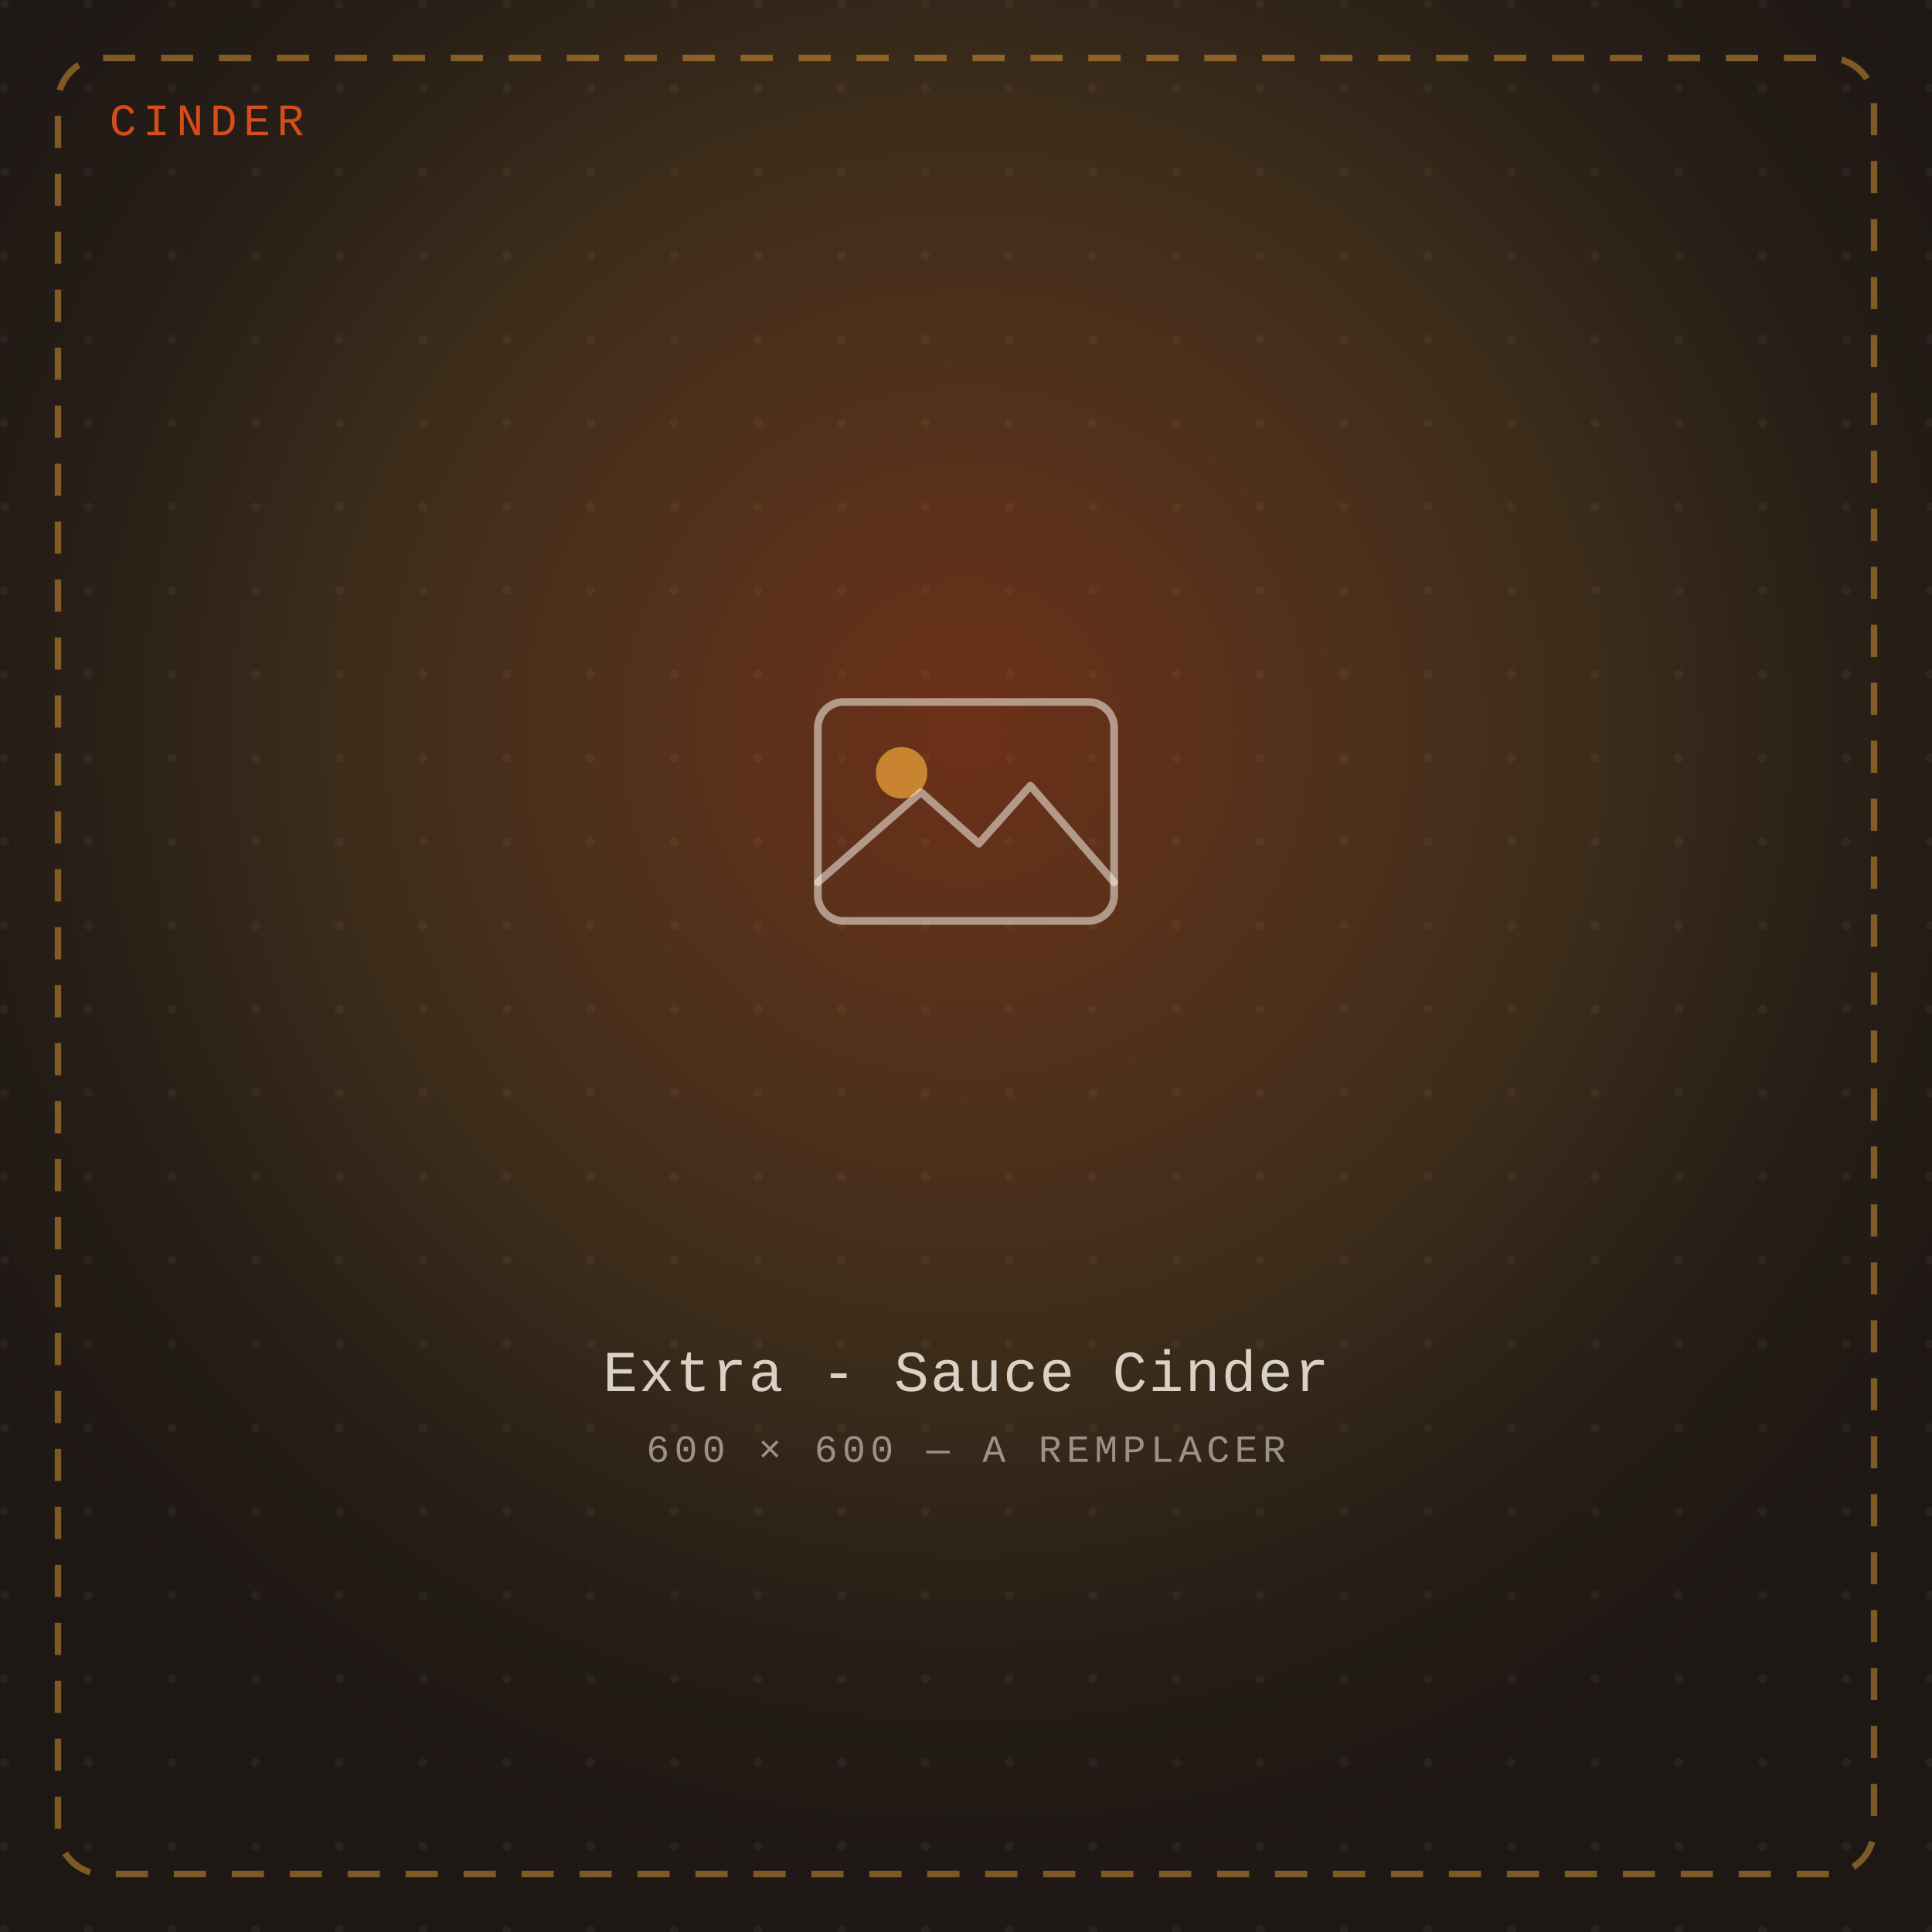
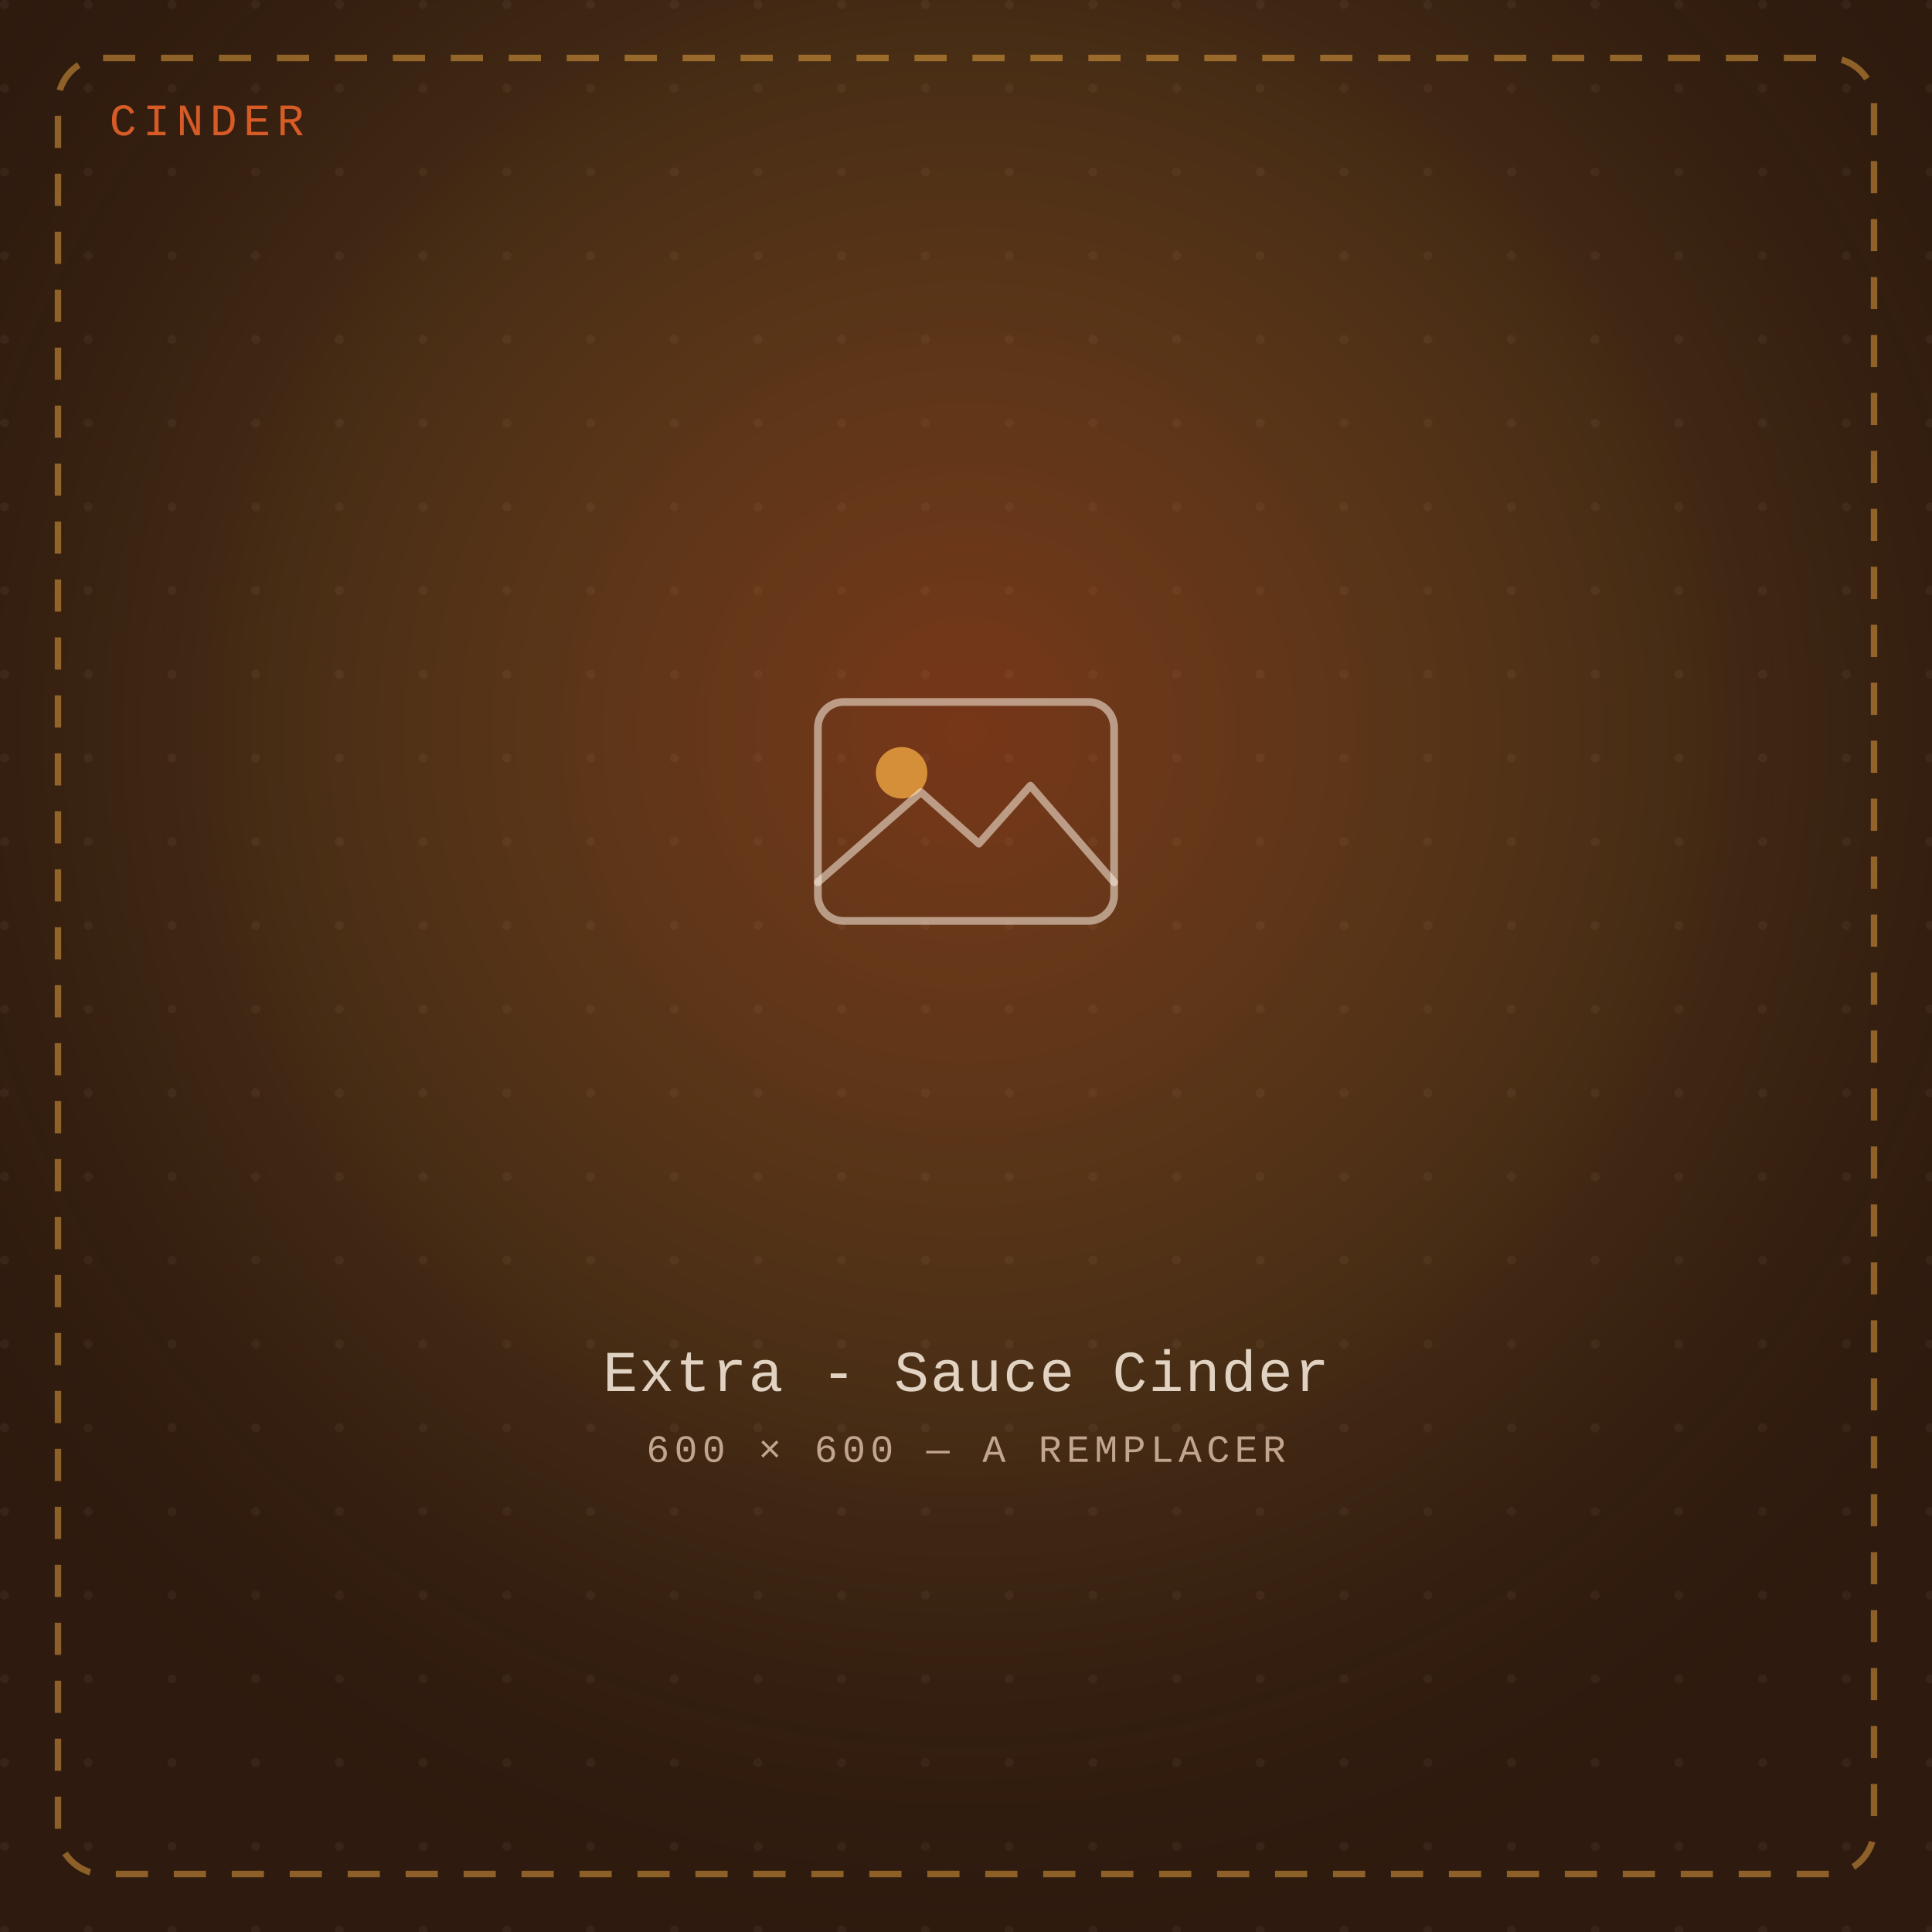
<svg xmlns="http://www.w3.org/2000/svg" width="600" height="600" viewBox="0 0 600 600" role="img" aria-label="Placeholder : Extra - Sauce Cinder">
  <defs>
    <radialGradient id="glow-menuextrasauce" cx="50%" cy="38%" r="65%">
-       <stop offset="0%" stop-color="#ff5a1f" stop-opacity="0.35" />
-       <stop offset="55%" stop-color="#f2a93b" stop-opacity="0.12" />
-       <stop offset="100%" stop-color="#171310" stop-opacity="0" />
+       <stop offset="0%" stop-color="#ff6a2c" stop-opacity="0.35" />
+       <stop offset="55%" stop-color="#ffb648" stop-opacity="0.12" />
+       <stop offset="100%" stop-color="#241408" stop-opacity="0" />
    </radialGradient>
    <pattern id="dots-menuextrasauce" width="26" height="26" patternUnits="userSpaceOnUse">
-       <circle cx="1.4" cy="1.4" r="1.4" fill="#f6efe4" fill-opacity="0.05" />
+       <circle cx="1.4" cy="1.4" r="1.4" fill="#fbeee0" fill-opacity="0.05" />
    </pattern>
  </defs>
-   <rect width="600" height="600" fill="#1e1815" />
+   <rect width="600" height="600" fill="#2e1a0e" />
  <rect width="600" height="600" fill="url(#dots-menuextrasauce)" />
  <rect width="600" height="600" fill="url(#glow-menuextrasauce)" />
-   <rect x="18" y="18" width="564" height="564" fill="none" stroke="#f2a93b" stroke-opacity="0.45" stroke-width="2" stroke-dasharray="10 8" rx="14" />
-   <g transform="translate(300, 252)" stroke="#f6efe4" stroke-opacity="0.55" stroke-width="2.4" fill="none" stroke-linecap="round" stroke-linejoin="round">
+   <rect x="18" y="18" width="564" height="564" fill="none" stroke="#ffb648" stroke-opacity="0.45" stroke-width="2" stroke-dasharray="10 8" rx="14" />
+   <g transform="translate(300, 252)" stroke="#fbeee0" stroke-opacity="0.55" stroke-width="2.4" fill="none" stroke-linecap="round" stroke-linejoin="round">
    <rect x="-46" y="-34" width="92" height="68" rx="8" />
-     <circle cx="-20" cy="-12" r="8" fill="#f2a93b" fill-opacity="0.7" stroke="none" />
+     <circle cx="-20" cy="-12" r="8" fill="#ffb648" fill-opacity="0.7" stroke="none" />
    <path d="M -46 22 L -14 -6 L 4 10 L 20 -8 L 46 22" />
  </g>
-   <text x="50%" y="432" text-anchor="middle" font-family="'JetBrains Mono', 'Courier New', monospace" font-size="18" fill="#f6efe4" fill-opacity="0.85" letter-spacing="0.5">Extra - Sauce Cinder</text>
-   <text x="50%" y="454" text-anchor="middle" font-family="'JetBrains Mono', 'Courier New', monospace" font-size="12" fill="#9b9188" letter-spacing="1.5">600 × 600 — A REMPLACER</text>
-   <text x="34" y="42" font-family="'JetBrains Mono', 'Courier New', monospace" font-size="14" fill="#ff5a1f" fill-opacity="0.8" letter-spacing="2">CINDER</text>
+   <text x="50%" y="432" text-anchor="middle" font-family="'JetBrains Mono', 'Courier New', monospace" font-size="18" fill="#fbeee0" fill-opacity="0.85" letter-spacing="0.5">Extra - Sauce Cinder</text>
+   <text x="50%" y="454" text-anchor="middle" font-family="'JetBrains Mono', 'Courier New', monospace" font-size="12" fill="#c2a58e" letter-spacing="1.5">600 × 600 — A REMPLACER</text>
+   <text x="34" y="42" font-family="'JetBrains Mono', 'Courier New', monospace" font-size="14" fill="#ff6a2c" fill-opacity="0.8" letter-spacing="2">CINDER</text>
</svg>
